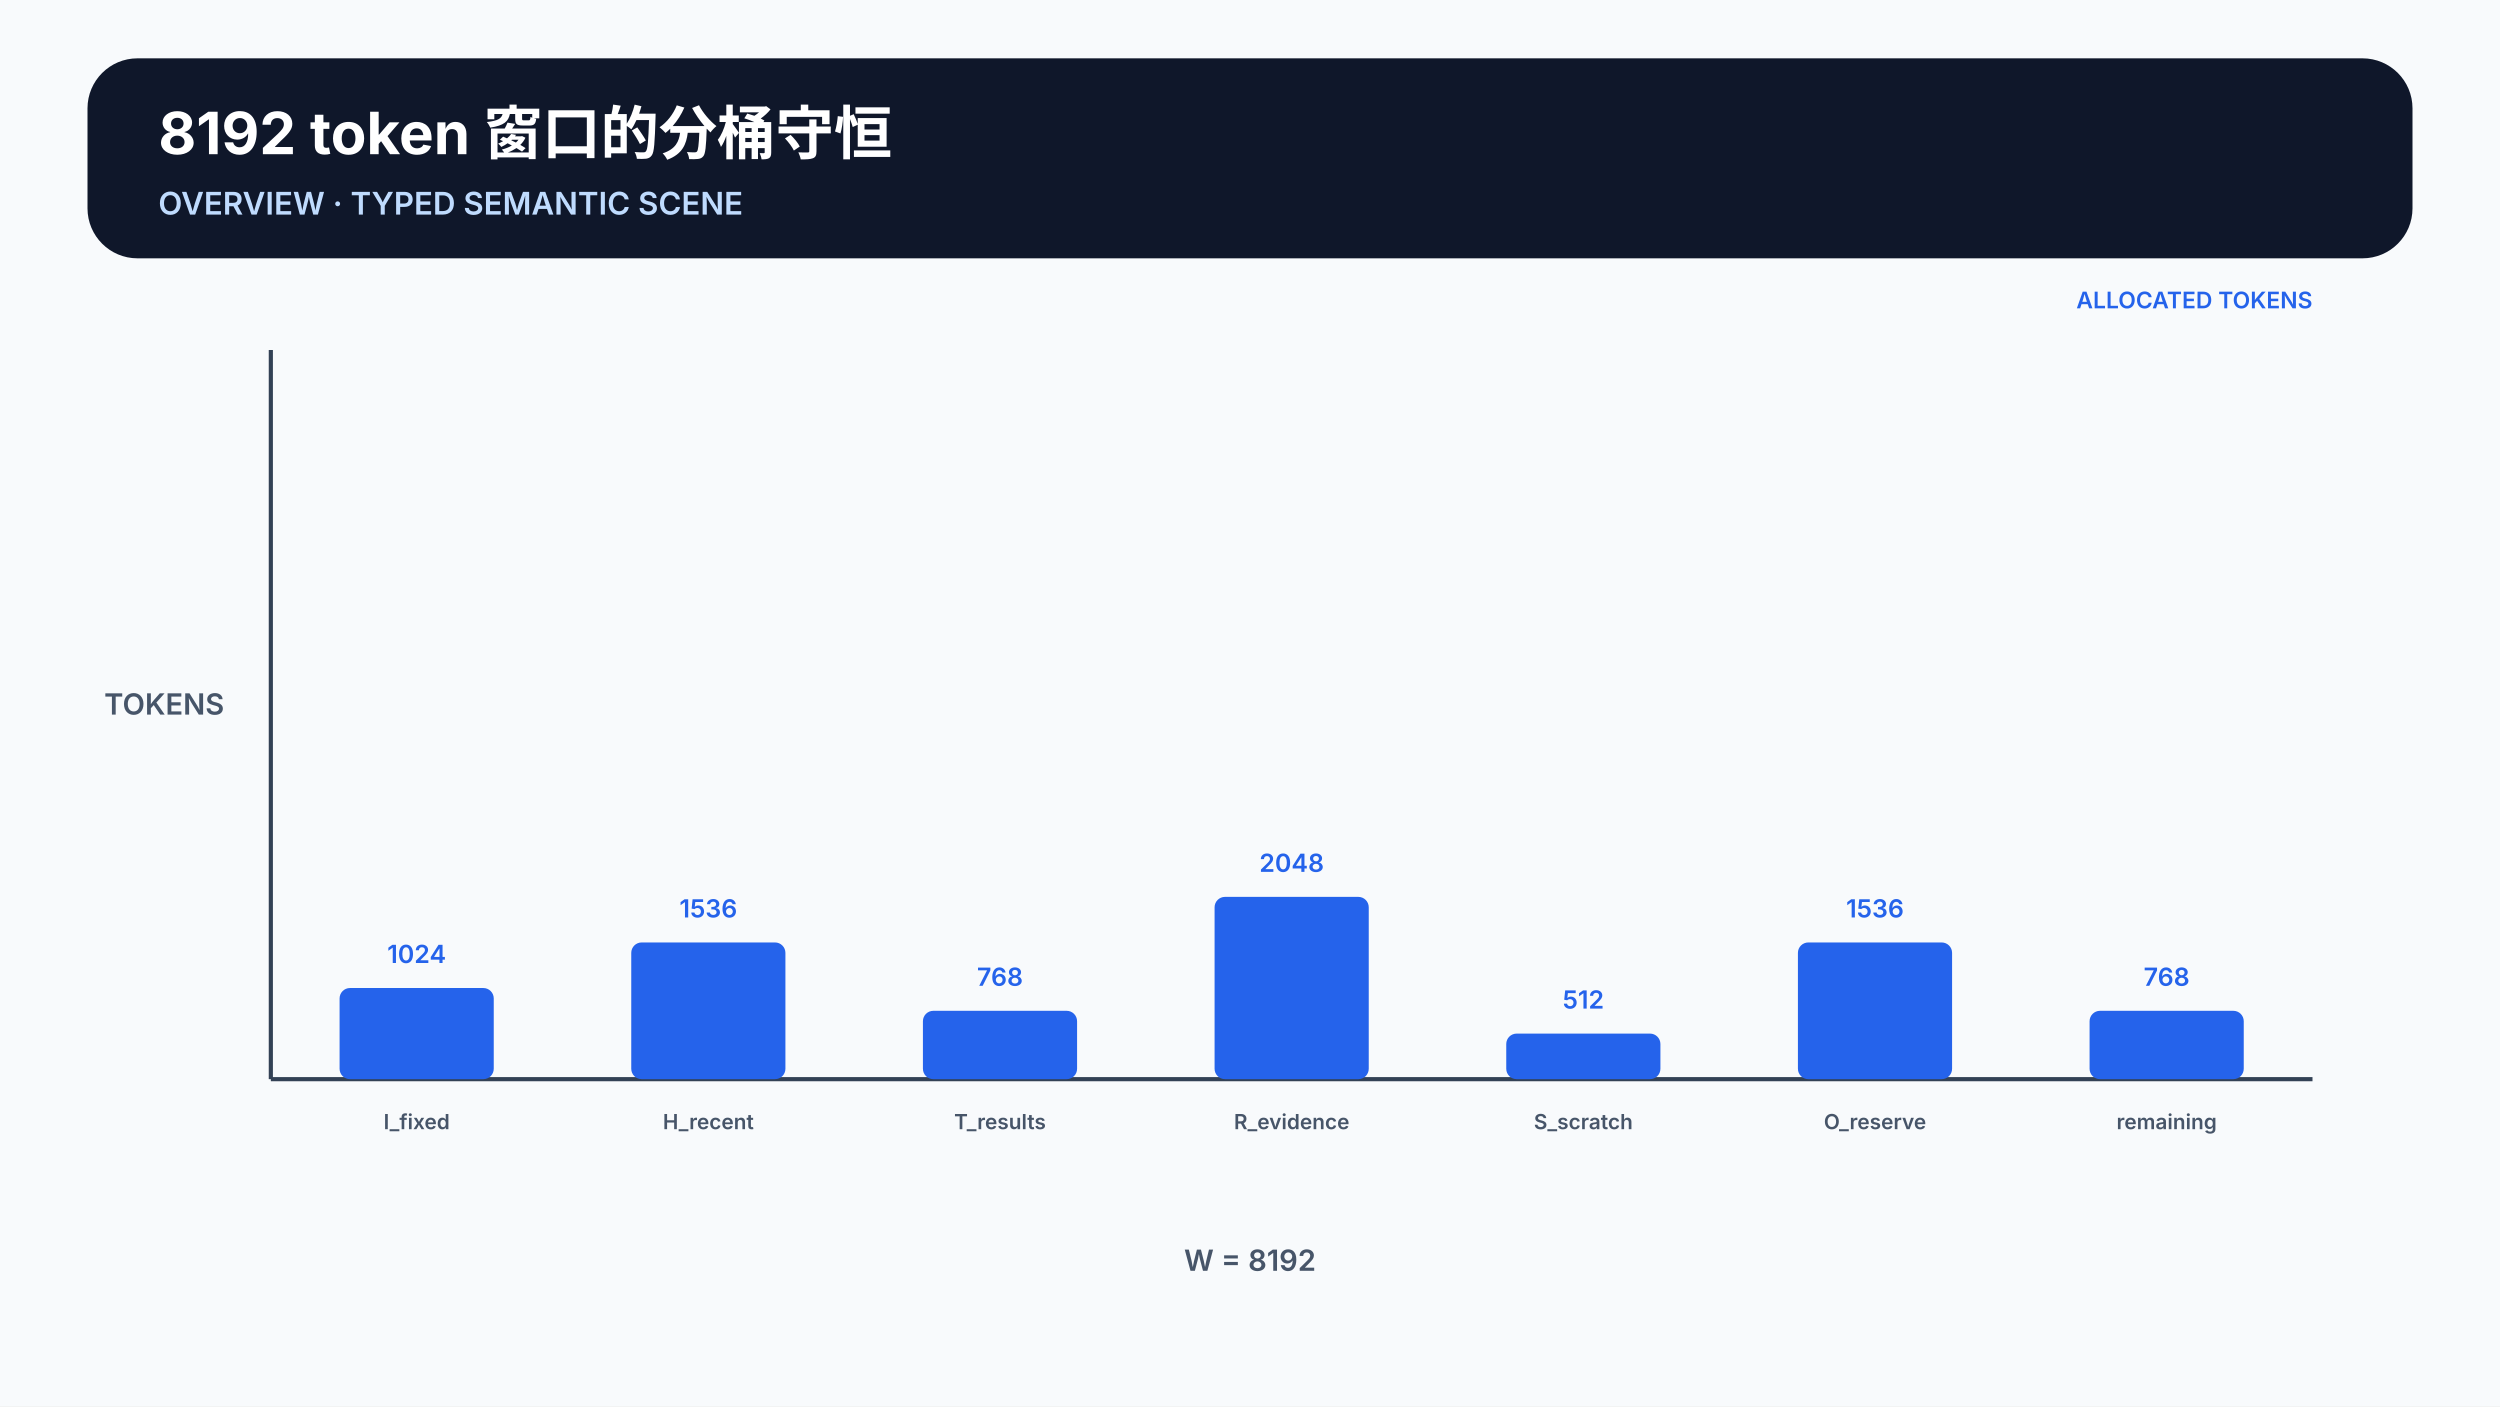
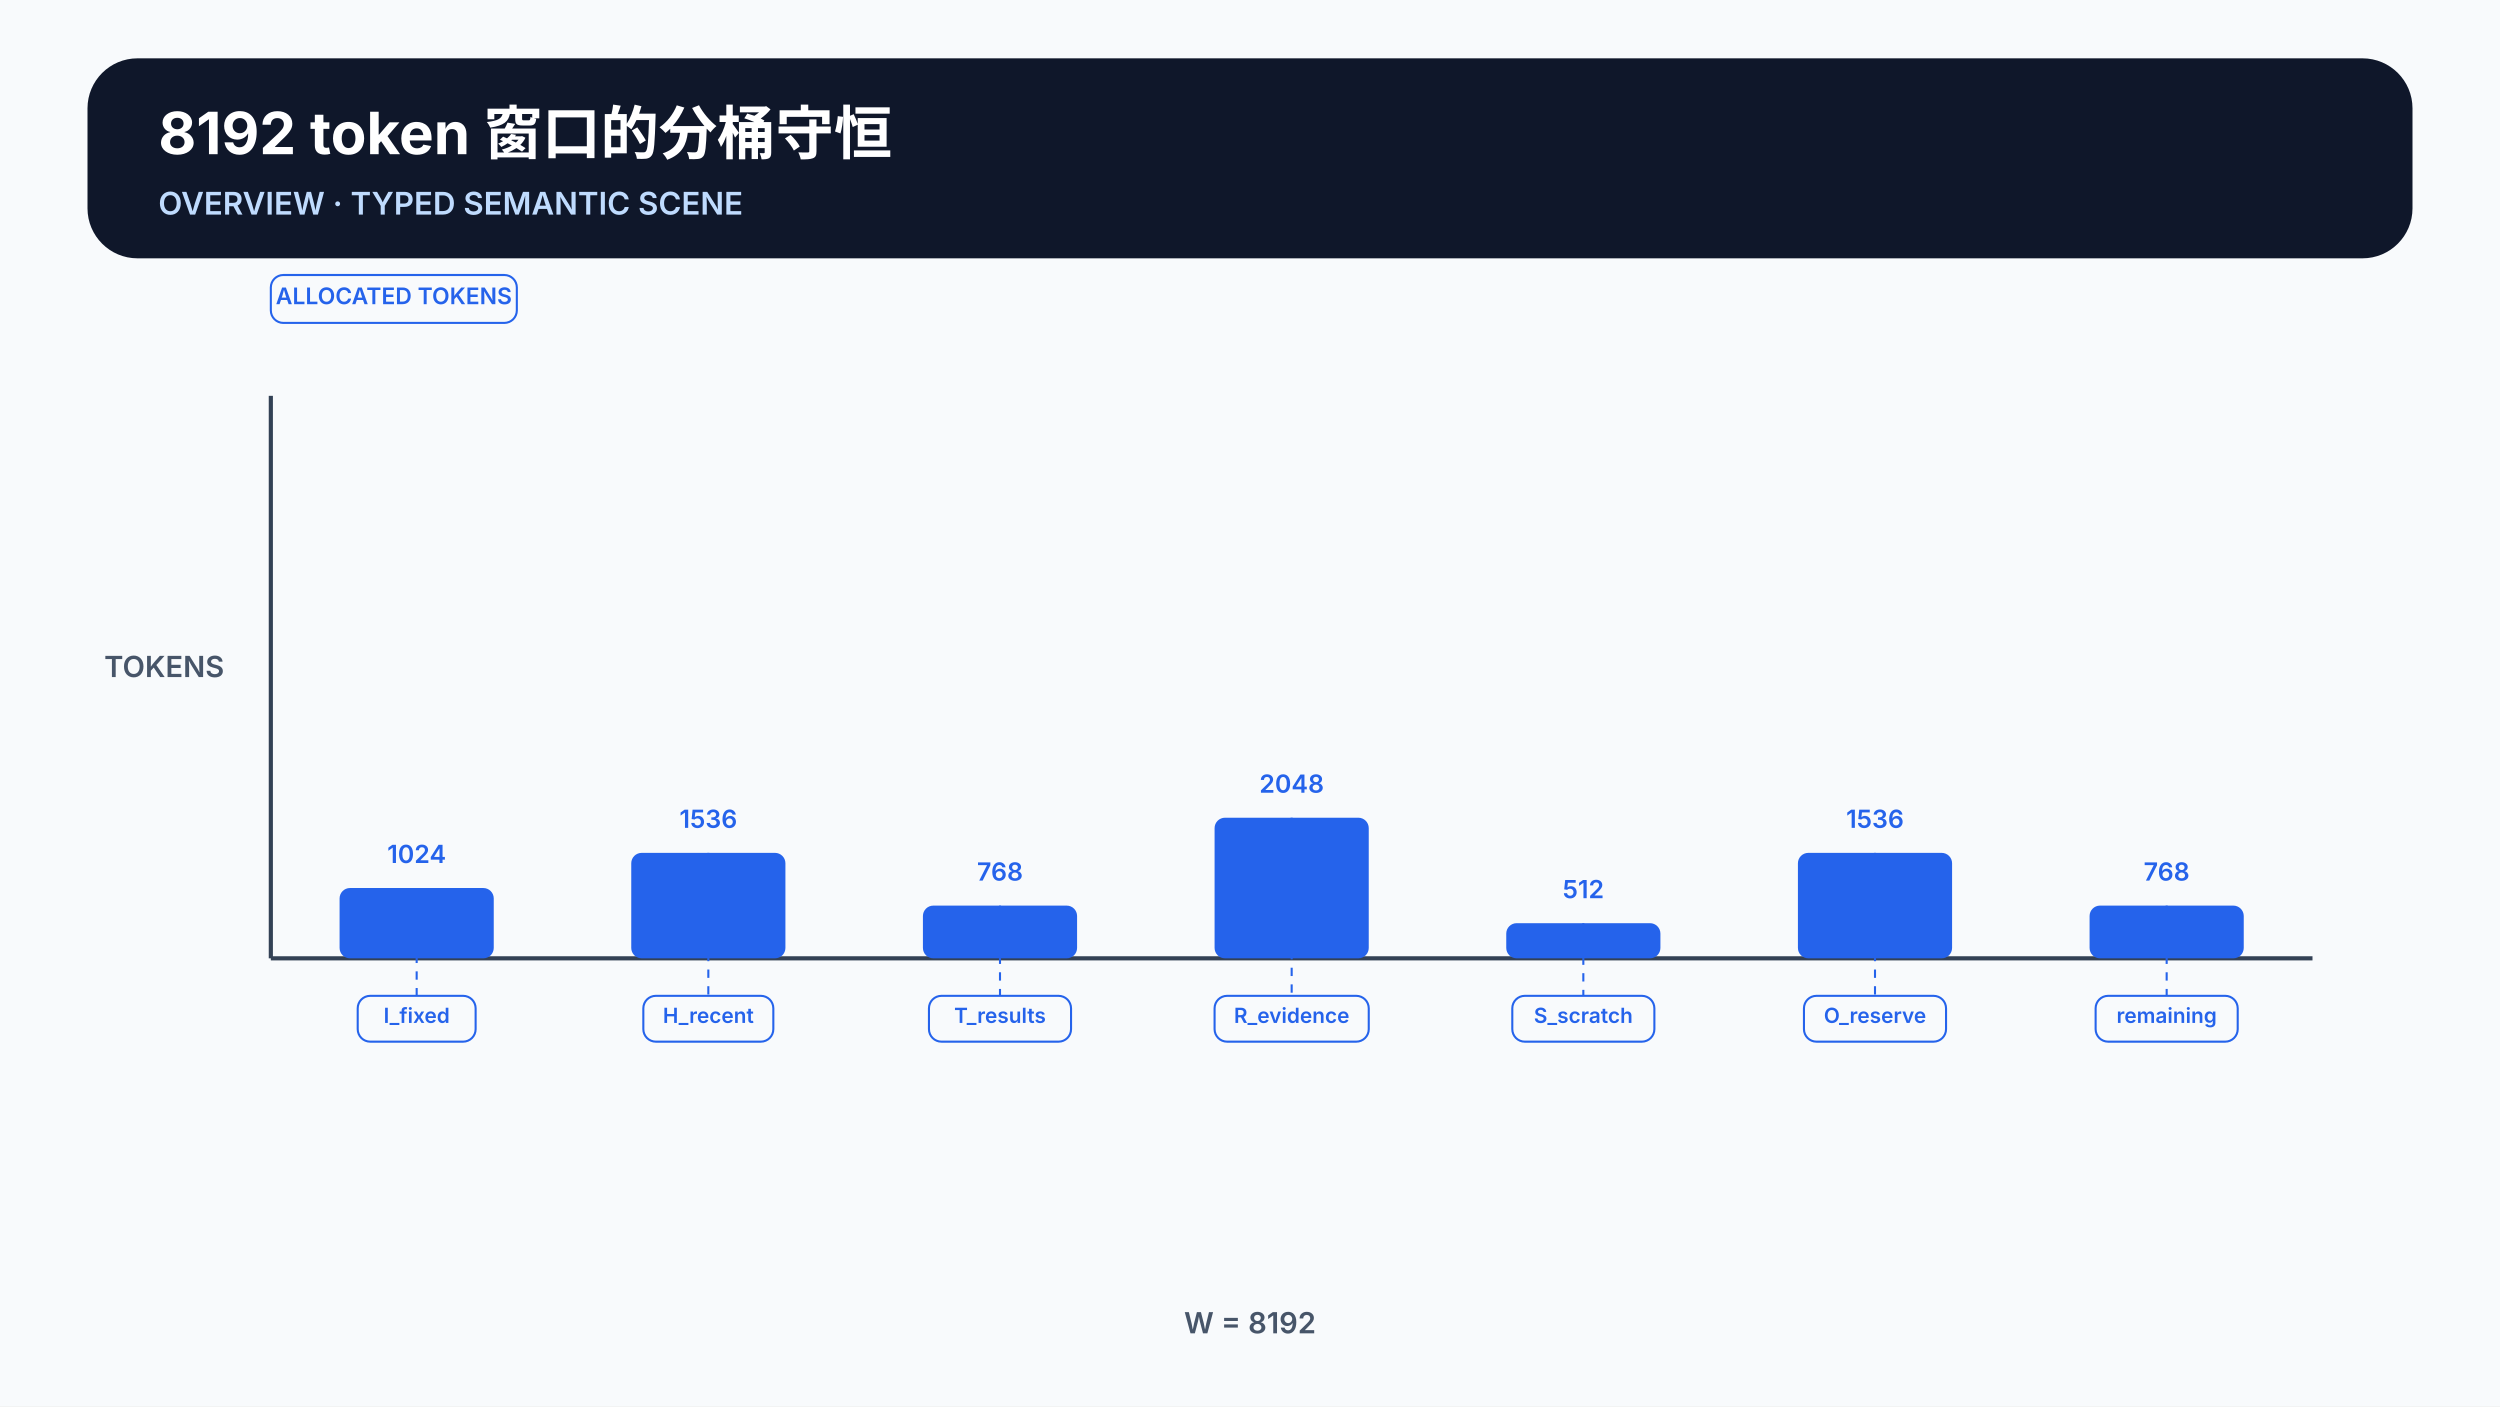
<svg xmlns="http://www.w3.org/2000/svg" width="1200" height="675" viewBox="0 0 1200 675" role="img" aria-labelledby="visual-context-02-token-budget-title visual-context-02-token-budget-desc">
  <defs>
    <marker id="visual-context-02-token-budget-arrow" markerWidth="8" markerHeight="8" refX="7" refY="4" orient="auto">
      <path d="M0 0 L8 4 L0 8 Z" fill="#64748b" />
    </marker>
  </defs>
  <rect x="0" y="0" width="1200" height="675" fill="#f8fafc" />
  <rect x="42" y="28" width="1116" height="96" rx="24" fill="#0f172a" />
  <text x="76" y="74" font-family="Inter, Arial, sans-serif" font-size="28" font-weight="700" fill="#ffffff" text-anchor="start">8192 token 窗口的分桶守恒</text>
  <text x="76" y="103" font-family="Inter, Arial, sans-serif" font-size="15" font-weight="600" fill="#bfdbfe" text-anchor="start">OVERVIEW · TYPED SEMANTIC SCENE</text>
-   <line id="visual-context-02-token-budget-axis-y" x1="130" y1="168" x2="130" y2="518" stroke="#334155" stroke-width="2" />
-   <line id="visual-context-02-token-budget-axis-x" x1="130" y1="518" x2="1110" y2="518" stroke="#334155" stroke-width="2" />
-   <text x="50" y="343" font-family="Inter, Arial, sans-serif" font-size="14" font-weight="600" fill="#475569" text-anchor="start">TOKENS</text>
-   <rect id="visual-context-02-token-budget-point-allocation-fixed" data-row="allocation" data-index="fixed" data-value="1024" x="163" y="474.25" width="74" height="43.75" rx="5" fill="#2563eb" />
-   <text x="200" y="542" font-family="Inter, Arial, sans-serif" font-size="10" font-weight="600" fill="#475569" text-anchor="middle">I_fixed</text>
-   <text x="200" y="462.25" font-family="Inter, Arial, sans-serif" font-size="12" font-weight="600" fill="#2563eb" text-anchor="middle">1024</text>
-   <rect id="visual-context-02-token-budget-point-allocation-history" data-row="allocation" data-index="history" data-value="1536" x="303" y="452.375" width="74" height="65.625" rx="5" fill="#2563eb" />
-   <text x="340" y="542" font-family="Inter, Arial, sans-serif" font-size="10" font-weight="600" fill="#475569" text-anchor="middle">H_recent</text>
-   <text x="340" y="440.375" font-family="Inter, Arial, sans-serif" font-size="12" font-weight="600" fill="#2563eb" text-anchor="middle">1536</text>
-   <rect id="visual-context-02-token-budget-point-allocation-tools" data-row="allocation" data-index="tools" data-value="768" x="443" y="485.188" width="74" height="32.812" rx="5" fill="#2563eb" />
-   <text x="480" y="542" font-family="Inter, Arial, sans-serif" font-size="10" font-weight="600" fill="#475569" text-anchor="middle">T_results</text>
-   <text x="480" y="473.188" font-family="Inter, Arial, sans-serif" font-size="12" font-weight="600" fill="#2563eb" text-anchor="middle">768</text>
-   <rect id="visual-context-02-token-budget-point-allocation-evidence" data-row="allocation" data-index="evidence" data-value="2048" x="583" y="430.5" width="74" height="87.5" rx="5" fill="#2563eb" />
-   <text x="620" y="542" font-family="Inter, Arial, sans-serif" font-size="10" font-weight="600" fill="#475569" text-anchor="middle">R_evidence</text>
-   <text x="620" y="418.5" font-family="Inter, Arial, sans-serif" font-size="12" font-weight="600" fill="#2563eb" text-anchor="middle">2048</text>
-   <rect id="visual-context-02-token-budget-point-allocation-scratch" data-row="allocation" data-index="scratch" data-value="512" x="723" y="496.125" width="74" height="21.875" rx="5" fill="#2563eb" />
-   <text x="760" y="542" font-family="Inter, Arial, sans-serif" font-size="10" font-weight="600" fill="#475569" text-anchor="middle">S_scratch</text>
-   <text x="760" y="484.125" font-family="Inter, Arial, sans-serif" font-size="12" font-weight="600" fill="#2563eb" text-anchor="middle">512</text>
-   <rect id="visual-context-02-token-budget-point-allocation-output" data-row="allocation" data-index="output" data-value="1536" x="863" y="452.375" width="74" height="65.625" rx="5" fill="#2563eb" />
-   <text x="900" y="542" font-family="Inter, Arial, sans-serif" font-size="10" font-weight="600" fill="#475569" text-anchor="middle">O_reserve</text>
-   <text x="900" y="440.375" font-family="Inter, Arial, sans-serif" font-size="12" font-weight="600" fill="#2563eb" text-anchor="middle">1536</text>
-   <rect id="visual-context-02-token-budget-point-allocation-remaining" data-row="allocation" data-index="remaining" data-value="768" x="1003" y="485.188" width="74" height="32.812" rx="5" fill="#2563eb" />
-   <text x="1040" y="542" font-family="Inter, Arial, sans-serif" font-size="10" font-weight="600" fill="#475569" text-anchor="middle">remaining</text>
-   <text x="1040" y="473.188" font-family="Inter, Arial, sans-serif" font-size="12" font-weight="600" fill="#2563eb" text-anchor="middle">768</text>
-   <text x="1110" y="148" font-family="Inter, Arial, sans-serif" font-size="11" font-weight="600" fill="#2563eb" text-anchor="end">ALLOCATED TOKENS</text>
-   <text x="600" y="610" font-family="Inter, Arial, sans-serif" font-size="14" font-weight="600" fill="#475569" text-anchor="middle">W = 8192</text>
+   <line id="visual-context-02-token-budget-axis-y" x1="130" y1="190" x2="130" y2="460" stroke="#334155" stroke-width="2" />
+   <line id="visual-context-02-token-budget-axis-x" x1="130" y1="460" x2="1110" y2="460" stroke="#334155" stroke-width="2" />
+   <text x="50" y="325" font-family="Inter, Arial, sans-serif" font-size="14" font-weight="600" fill="#475569" text-anchor="start">TOKENS</text>
+   <g id="visual-context-02-token-budget-chart-label-series-x3a-allocation" data-chart-label="series:allocation">
+     <rect x="130" y="132" width="118.08" height="23" rx="6" fill="#f8fafc" stroke="#2563eb" stroke-width="1" />
+     <text x="189.04" y="146" font-family="Inter, Arial, sans-serif" font-size="11" font-weight="600" fill="#2563eb" text-anchor="middle">
+       <tspan x="189.04" y="146" font-family="Inter, Arial, sans-serif" font-size="11" font-weight="600" fill="#2563eb" text-anchor="middle">ALLOCATED TOKENS</tspan>
+     </text>
+   </g>
+   <rect id="visual-context-02-token-budget-point-allocation-fixed" data-row="allocation" data-index="fixed" data-value="1024" x="163" y="426.25" width="74" height="33.75" rx="5" fill="#2563eb" />
+   <line data-chart-leader="allocation:fixed" x1="200" y1="426.25" x2="200" y2="478" stroke="#2563eb" stroke-width="1" stroke-dasharray="4 4" />
+   <g id="visual-context-02-token-budget-chart-label-event-x3a-allocation-x3a-fixed" data-chart-label="event:allocation:fixed">
+     <rect x="171.7" y="478" width="56.6" height="22" rx="6" fill="#f8fafc" stroke="#2563eb" stroke-width="1" />
+     <text x="200" y="491" font-family="Inter, Arial, sans-serif" font-size="10" font-weight="600" fill="#2563eb" text-anchor="middle">
+       <tspan x="200" y="491" font-family="Inter, Arial, sans-serif" font-size="10" font-weight="600" fill="#2563eb" text-anchor="middle">I_fixed</tspan>
+     </text>
+   </g>
+   <text x="200" y="414.25" font-family="Inter, Arial, sans-serif" font-size="12" font-weight="600" fill="#2563eb" text-anchor="middle">1024</text>
+   <rect id="visual-context-02-token-budget-point-allocation-history" data-row="allocation" data-index="history" data-value="1536" x="303" y="409.375" width="74" height="50.625" rx="5" fill="#2563eb" />
+   <line data-chart-leader="allocation:history" x1="340" y1="409.375" x2="340" y2="478" stroke="#2563eb" stroke-width="1" stroke-dasharray="4 4" />
+   <g id="visual-context-02-token-budget-chart-label-event-x3a-allocation-x3a-history" data-chart-label="event:allocation:history">
+     <rect x="308.8" y="478" width="62.4" height="22" rx="6" fill="#f8fafc" stroke="#2563eb" stroke-width="1" />
+     <text x="340" y="491" font-family="Inter, Arial, sans-serif" font-size="10" font-weight="600" fill="#2563eb" text-anchor="middle">
+       <tspan x="340" y="491" font-family="Inter, Arial, sans-serif" font-size="10" font-weight="600" fill="#2563eb" text-anchor="middle">H_recent</tspan>
+     </text>
+   </g>
+   <text x="340" y="397.375" font-family="Inter, Arial, sans-serif" font-size="12" font-weight="600" fill="#2563eb" text-anchor="middle">1536</text>
+   <rect id="visual-context-02-token-budget-point-allocation-tools" data-row="allocation" data-index="tools" data-value="768" x="443" y="434.688" width="74" height="25.312" rx="5" fill="#2563eb" />
+   <line data-chart-leader="allocation:tools" x1="480" y1="434.688" x2="480" y2="478" stroke="#2563eb" stroke-width="1" stroke-dasharray="4 4" />
+   <g id="visual-context-02-token-budget-chart-label-event-x3a-allocation-x3a-tools" data-chart-label="event:allocation:tools">
+     <rect x="445.9" y="478" width="68.2" height="22" rx="6" fill="#f8fafc" stroke="#2563eb" stroke-width="1" />
+     <text x="480" y="491" font-family="Inter, Arial, sans-serif" font-size="10" font-weight="600" fill="#2563eb" text-anchor="middle">
+       <tspan x="480" y="491" font-family="Inter, Arial, sans-serif" font-size="10" font-weight="600" fill="#2563eb" text-anchor="middle">T_results</tspan>
+     </text>
+   </g>
+   <text x="480" y="422.688" font-family="Inter, Arial, sans-serif" font-size="12" font-weight="600" fill="#2563eb" text-anchor="middle">768</text>
+   <rect id="visual-context-02-token-budget-point-allocation-evidence" data-row="allocation" data-index="evidence" data-value="2048" x="583" y="392.5" width="74" height="67.5" rx="5" fill="#2563eb" />
+   <line data-chart-leader="allocation:evidence" x1="620" y1="392.5" x2="620" y2="478" stroke="#2563eb" stroke-width="1" stroke-dasharray="4 4" />
+   <g id="visual-context-02-token-budget-chart-label-event-x3a-allocation-x3a-evidence" data-chart-label="event:allocation:evidence">
+     <rect x="583" y="478" width="74" height="22" rx="6" fill="#f8fafc" stroke="#2563eb" stroke-width="1" />
+     <text x="620" y="491" font-family="Inter, Arial, sans-serif" font-size="10" font-weight="600" fill="#2563eb" text-anchor="middle">
+       <tspan x="620" y="491" font-family="Inter, Arial, sans-serif" font-size="10" font-weight="600" fill="#2563eb" text-anchor="middle">R_evidence</tspan>
+     </text>
+   </g>
+   <text x="620" y="380.5" font-family="Inter, Arial, sans-serif" font-size="12" font-weight="600" fill="#2563eb" text-anchor="middle">2048</text>
+   <rect id="visual-context-02-token-budget-point-allocation-scratch" data-row="allocation" data-index="scratch" data-value="512" x="723" y="443.125" width="74" height="16.875" rx="5" fill="#2563eb" />
+   <line data-chart-leader="allocation:scratch" x1="760" y1="443.125" x2="760" y2="478" stroke="#2563eb" stroke-width="1" stroke-dasharray="4 4" />
+   <g id="visual-context-02-token-budget-chart-label-event-x3a-allocation-x3a-scratch" data-chart-label="event:allocation:scratch">
+     <rect x="725.9" y="478" width="68.2" height="22" rx="6" fill="#f8fafc" stroke="#2563eb" stroke-width="1" />
+     <text x="760" y="491" font-family="Inter, Arial, sans-serif" font-size="10" font-weight="600" fill="#2563eb" text-anchor="middle">
+       <tspan x="760" y="491" font-family="Inter, Arial, sans-serif" font-size="10" font-weight="600" fill="#2563eb" text-anchor="middle">S_scratch</tspan>
+     </text>
+   </g>
+   <text x="760" y="431.125" font-family="Inter, Arial, sans-serif" font-size="12" font-weight="600" fill="#2563eb" text-anchor="middle">512</text>
+   <rect id="visual-context-02-token-budget-point-allocation-output" data-row="allocation" data-index="output" data-value="1536" x="863" y="409.375" width="74" height="50.625" rx="5" fill="#2563eb" />
+   <line data-chart-leader="allocation:output" x1="900" y1="409.375" x2="900" y2="478" stroke="#2563eb" stroke-width="1" stroke-dasharray="4 4" />
+   <g id="visual-context-02-token-budget-chart-label-event-x3a-allocation-x3a-output" data-chart-label="event:allocation:output">
+     <rect x="865.9" y="478" width="68.2" height="22" rx="6" fill="#f8fafc" stroke="#2563eb" stroke-width="1" />
+     <text x="900" y="491" font-family="Inter, Arial, sans-serif" font-size="10" font-weight="600" fill="#2563eb" text-anchor="middle">
+       <tspan x="900" y="491" font-family="Inter, Arial, sans-serif" font-size="10" font-weight="600" fill="#2563eb" text-anchor="middle">O_reserve</tspan>
+     </text>
+   </g>
+   <text x="900" y="397.375" font-family="Inter, Arial, sans-serif" font-size="12" font-weight="600" fill="#2563eb" text-anchor="middle">1536</text>
+   <rect id="visual-context-02-token-budget-point-allocation-remaining" data-row="allocation" data-index="remaining" data-value="768" x="1003" y="434.688" width="74" height="25.312" rx="5" fill="#2563eb" />
+   <line data-chart-leader="allocation:remaining" x1="1040" y1="434.688" x2="1040" y2="478" stroke="#2563eb" stroke-width="1" stroke-dasharray="4 4" />
+   <g id="visual-context-02-token-budget-chart-label-event-x3a-allocation-x3a-remaining" data-chart-label="event:allocation:remaining">
+     <rect x="1005.9" y="478" width="68.2" height="22" rx="6" fill="#f8fafc" stroke="#2563eb" stroke-width="1" />
+     <text x="1040" y="491" font-family="Inter, Arial, sans-serif" font-size="10" font-weight="600" fill="#2563eb" text-anchor="middle">
+       <tspan x="1040" y="491" font-family="Inter, Arial, sans-serif" font-size="10" font-weight="600" fill="#2563eb" text-anchor="middle">remaining</tspan>
+     </text>
+   </g>
+   <text x="1040" y="422.688" font-family="Inter, Arial, sans-serif" font-size="12" font-weight="600" fill="#2563eb" text-anchor="middle">768</text>
+   <text x="600" y="640" font-family="Inter, Arial, sans-serif" font-size="14" font-weight="600" fill="#475569" text-anchor="middle">W = 8192</text>
</svg>
